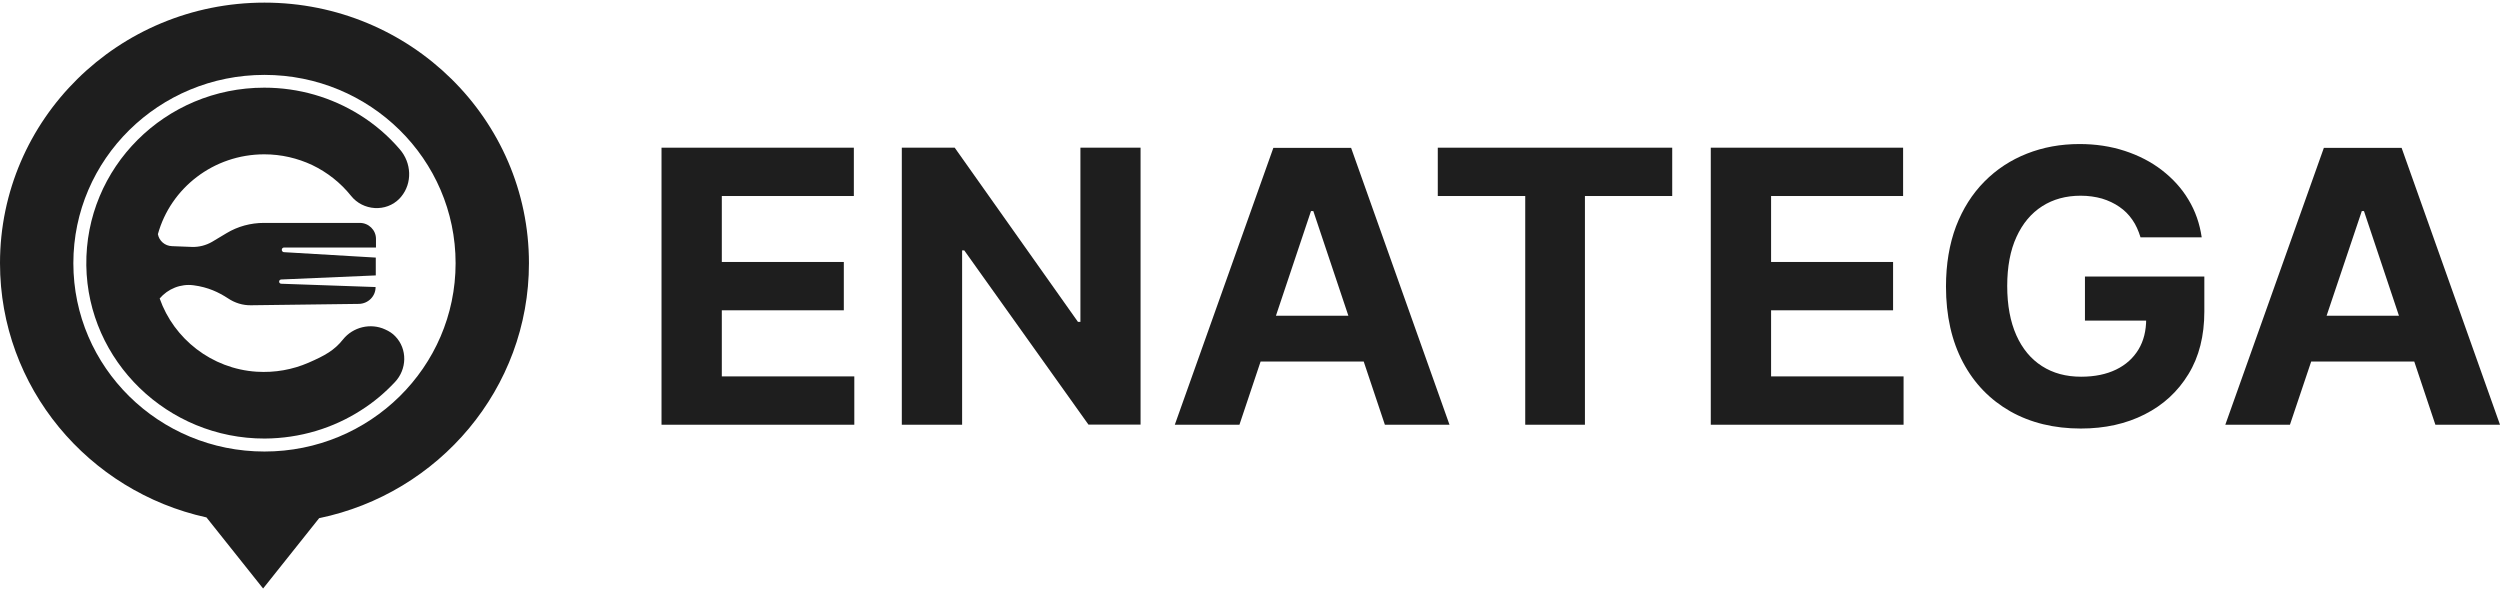
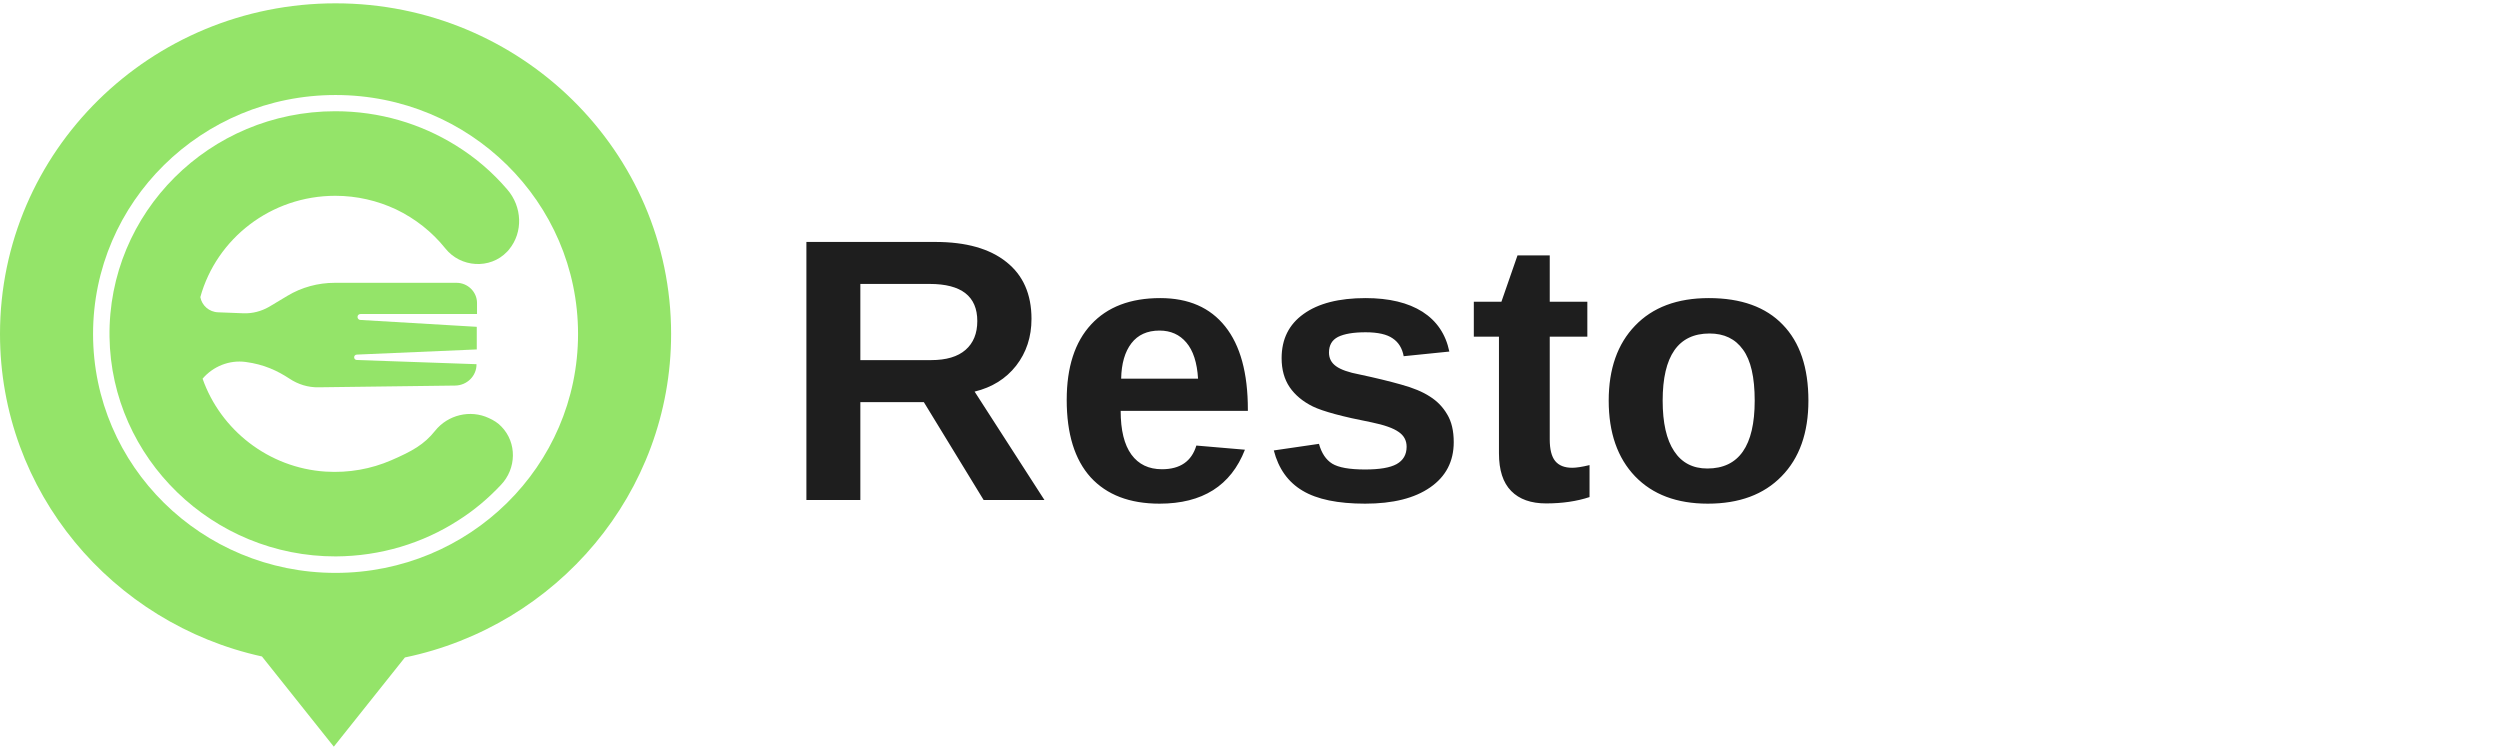
- <svg xmlns="http://www.w3.org/2000/svg" width="203" height="48" viewBox="0 0 203 48" fill="none">
-   <path d="M32.093 27.304C33.099 28.342 33.051 29.994 32.061 31.032C31.247 31.898 30.337 32.668 29.315 33.313C27.064 34.761 24.365 35.595 21.491 35.61C13.62 35.626 7.121 29.333 7.009 21.561C6.898 13.601 13.412 7.119 21.459 7.119C24.302 7.119 26.936 7.922 29.171 9.306C30.417 10.077 31.518 11.021 32.461 12.122C33.419 13.223 33.498 14.86 32.572 15.976C32.54 16.024 32.492 16.071 32.445 16.118C31.359 17.251 29.475 17.125 28.501 15.898C27.655 14.844 26.585 13.994 25.339 13.396C24.158 12.846 22.849 12.531 21.459 12.531C17.34 12.531 13.859 15.268 12.821 19.013C12.917 19.548 13.38 19.973 13.971 19.988L15.6 20.051C16.159 20.067 16.717 19.925 17.212 19.642L18.394 18.934C19.304 18.384 20.358 18.1 21.427 18.1H29.219C29.938 18.1 30.529 18.682 30.529 19.39V20.098H23.072C22.96 20.098 22.881 20.177 22.881 20.287C22.881 20.381 22.96 20.476 23.056 20.476L30.513 20.916V22.364L22.833 22.694C22.609 22.71 22.609 23.024 22.833 23.04L30.497 23.308V23.323C30.497 24.063 29.89 24.661 29.14 24.676L20.39 24.787C19.719 24.802 19.064 24.598 18.506 24.22C17.755 23.733 16.909 23.323 15.727 23.166C14.674 23.024 13.636 23.449 12.965 24.236C14.115 27.508 17.18 29.947 20.837 30.183C22.338 30.277 23.759 30.01 25.036 29.459C26.377 28.877 27.144 28.452 27.846 27.571C28.66 26.549 30.098 26.203 31.279 26.753C31.598 26.895 31.87 27.068 32.093 27.304Z" fill="#1E1E1E" />
-   <path d="M21.475 0.213C9.612 0.213 0 9.684 0 21.373C0 31.457 7.169 39.905 16.765 42.014L21.364 47.787L25.914 42.076C35.638 40.063 42.951 31.552 42.951 21.373C42.951 9.684 33.323 0.213 21.475 0.213ZM21.475 36.664C12.901 36.664 5.956 29.821 5.956 21.373C5.956 12.925 12.901 6.081 21.475 6.081C30.049 6.081 36.995 12.925 36.995 21.373C36.995 29.821 30.049 36.664 21.475 36.664Z" fill="#1E1E1E" />
-   <path d="M12.997 24.236C12.933 24.315 12.87 24.393 12.806 24.488L12.997 24.236Z" fill="#1E1E1E" />
-   <path d="M12.806 18.745C12.806 18.856 12.806 18.934 12.822 19.013L12.806 18.745Z" fill="#1E1E1E" />
-   <path d="M53.715 34.488V11.992H69.332V15.916H58.611V21.272H68.518V25.196H58.611V30.564H69.37V34.488H53.715Z" fill="#1E1E1E" />
-   <path d="M92.614 11.992V34.476H88.381L78.299 20.334H78.124V34.488H73.227V11.992H77.522L87.529 26.134H87.73V11.992H92.614Z" fill="#1E1E1E" />
-   <path d="M100.642 34.488H95.394L103.397 12.005H109.709L117.699 34.488H112.452L106.641 17.138H106.453L100.642 34.488ZM100.316 25.64H112.715V29.355H100.316V25.64Z" fill="#1E1E1E" />
-   <path d="M116.748 15.916V11.992H135.784V15.916H128.696V34.488H123.849V15.916H116.748Z" fill="#1E1E1E" />
-   <path d="M138.915 34.488V11.992H154.532V15.916H143.812V21.272H153.718V25.196H143.812V30.564H154.57V34.488H138.915Z" fill="#1E1E1E" />
-   <path d="M173.807 19.261C173.644 18.73 173.431 18.249 173.143 17.841C172.855 17.422 172.504 17.076 172.091 16.793C171.678 16.509 171.214 16.287 170.688 16.126C170.162 15.978 169.586 15.892 168.948 15.892C167.758 15.892 166.718 16.176 165.829 16.743C164.94 17.311 164.239 18.138 163.738 19.236C163.237 20.322 162.986 21.655 162.986 23.222C162.986 24.789 163.237 26.122 163.725 27.22C164.214 28.318 164.915 29.157 165.804 29.725C166.706 30.305 167.758 30.589 168.985 30.589C170.1 30.589 171.039 30.391 171.828 30.009C172.617 29.626 173.218 29.083 173.644 28.38C174.07 27.677 174.27 26.85 174.27 25.887L175.272 26.035H169.298V22.457H178.992V25.295C178.992 27.269 178.566 28.972 177.702 30.379C176.838 31.798 175.66 32.884 174.145 33.649C172.642 34.414 170.914 34.797 168.96 34.797C166.793 34.797 164.877 34.328 163.237 33.402C161.596 32.464 160.306 31.144 159.392 29.416C158.478 27.689 158.014 25.64 158.014 23.271C158.014 21.445 158.29 19.816 158.828 18.384C159.379 16.953 160.143 15.744 161.133 14.744C162.122 13.745 163.274 12.992 164.589 12.474C165.904 11.955 167.319 11.696 168.86 11.696C170.175 11.696 171.39 11.881 172.529 12.252C173.657 12.622 174.671 13.14 175.548 13.819C176.424 14.497 177.151 15.287 177.702 16.213C178.265 17.138 178.616 18.162 178.779 19.273H173.807V19.261Z" fill="#1E1E1E" />
-   <path d="M185.943 34.488H180.695L188.698 12.005H195.01L203 34.488H197.753L191.954 17.138H191.779L185.943 34.488ZM185.617 25.64H198.016V29.355H185.617V25.64Z" fill="#1E1E1E" />
+ <svg xmlns="http://www.w3.org/2000/svg" width="160" height="48" viewBox="0 0 160 48" fill="none">
+   <path d="M32.093 27.304C33.099 28.342 33.051 29.994 32.061 31.032C31.247 31.898 30.337 32.668 29.315 33.313C27.064 34.761 24.365 35.595 21.491 35.61C13.62 35.626 7.121 29.333 7.009 21.561C6.898 13.601 13.412 7.119 21.459 7.119C24.302 7.119 26.936 7.921 29.171 9.306C30.417 10.077 31.518 11.021 32.461 12.122C33.419 13.223 33.498 14.859 32.572 15.976C32.54 16.024 32.492 16.071 32.445 16.118C31.359 17.251 29.475 17.125 28.501 15.898C27.655 14.844 26.585 13.994 25.339 13.396C24.158 12.846 22.849 12.531 21.459 12.531C17.34 12.531 13.859 15.268 12.821 19.013C12.917 19.548 13.38 19.972 13.971 19.988L15.6 20.051C16.159 20.067 16.717 19.925 17.212 19.642L18.394 18.934C19.304 18.384 20.358 18.1 21.427 18.1H29.219C29.938 18.1 30.529 18.682 30.529 19.39V20.098H23.072C22.96 20.098 22.881 20.177 22.881 20.287C22.881 20.381 22.96 20.476 23.056 20.476L30.513 20.916V22.364L22.833 22.694C22.609 22.71 22.609 23.024 22.833 23.04L30.497 23.308V23.323C30.497 24.063 29.89 24.661 29.14 24.676L20.39 24.787C19.719 24.802 19.064 24.598 18.506 24.22C17.755 23.732 16.909 23.323 15.727 23.166C14.674 23.024 13.636 23.449 12.965 24.236C14.115 27.508 17.18 29.947 20.837 30.183C22.338 30.277 23.759 30.01 25.036 29.459C26.377 28.877 27.144 28.452 27.846 27.571C28.66 26.549 30.098 26.202 31.279 26.753C31.598 26.895 31.87 27.068 32.093 27.304Z" fill="#94e469" />
+   <path d="M21.475 0.213C9.612 0.213 0 9.684 0 21.373C0 31.457 7.169 39.906 16.765 42.014L21.364 47.787L25.914 42.077C35.638 40.063 42.951 31.552 42.951 21.373C42.951 9.684 33.323 0.213 21.475 0.213ZM21.475 36.665C12.901 36.665 5.956 29.821 5.956 21.373C5.956 12.925 12.901 6.081 21.475 6.081C30.049 6.081 36.995 12.925 36.995 21.373C36.995 29.821 30.049 36.665 21.475 36.665Z" fill="#94e469" />
+   <path d="M12.997 24.236C12.933 24.315 12.87 24.394 12.806 24.488L12.997 24.236Z" fill="#94e469" />
+   <path d="M12.806 18.746C12.806 18.856 12.806 18.935 12.822 19.014L12.806 18.746Z" fill="#94e469" />
+   <text x="50" y="32" font-family="Arial, sans-serif" font-size="24" font-weight="bold" fill="#1E1E1E">Resto</text>
</svg>
